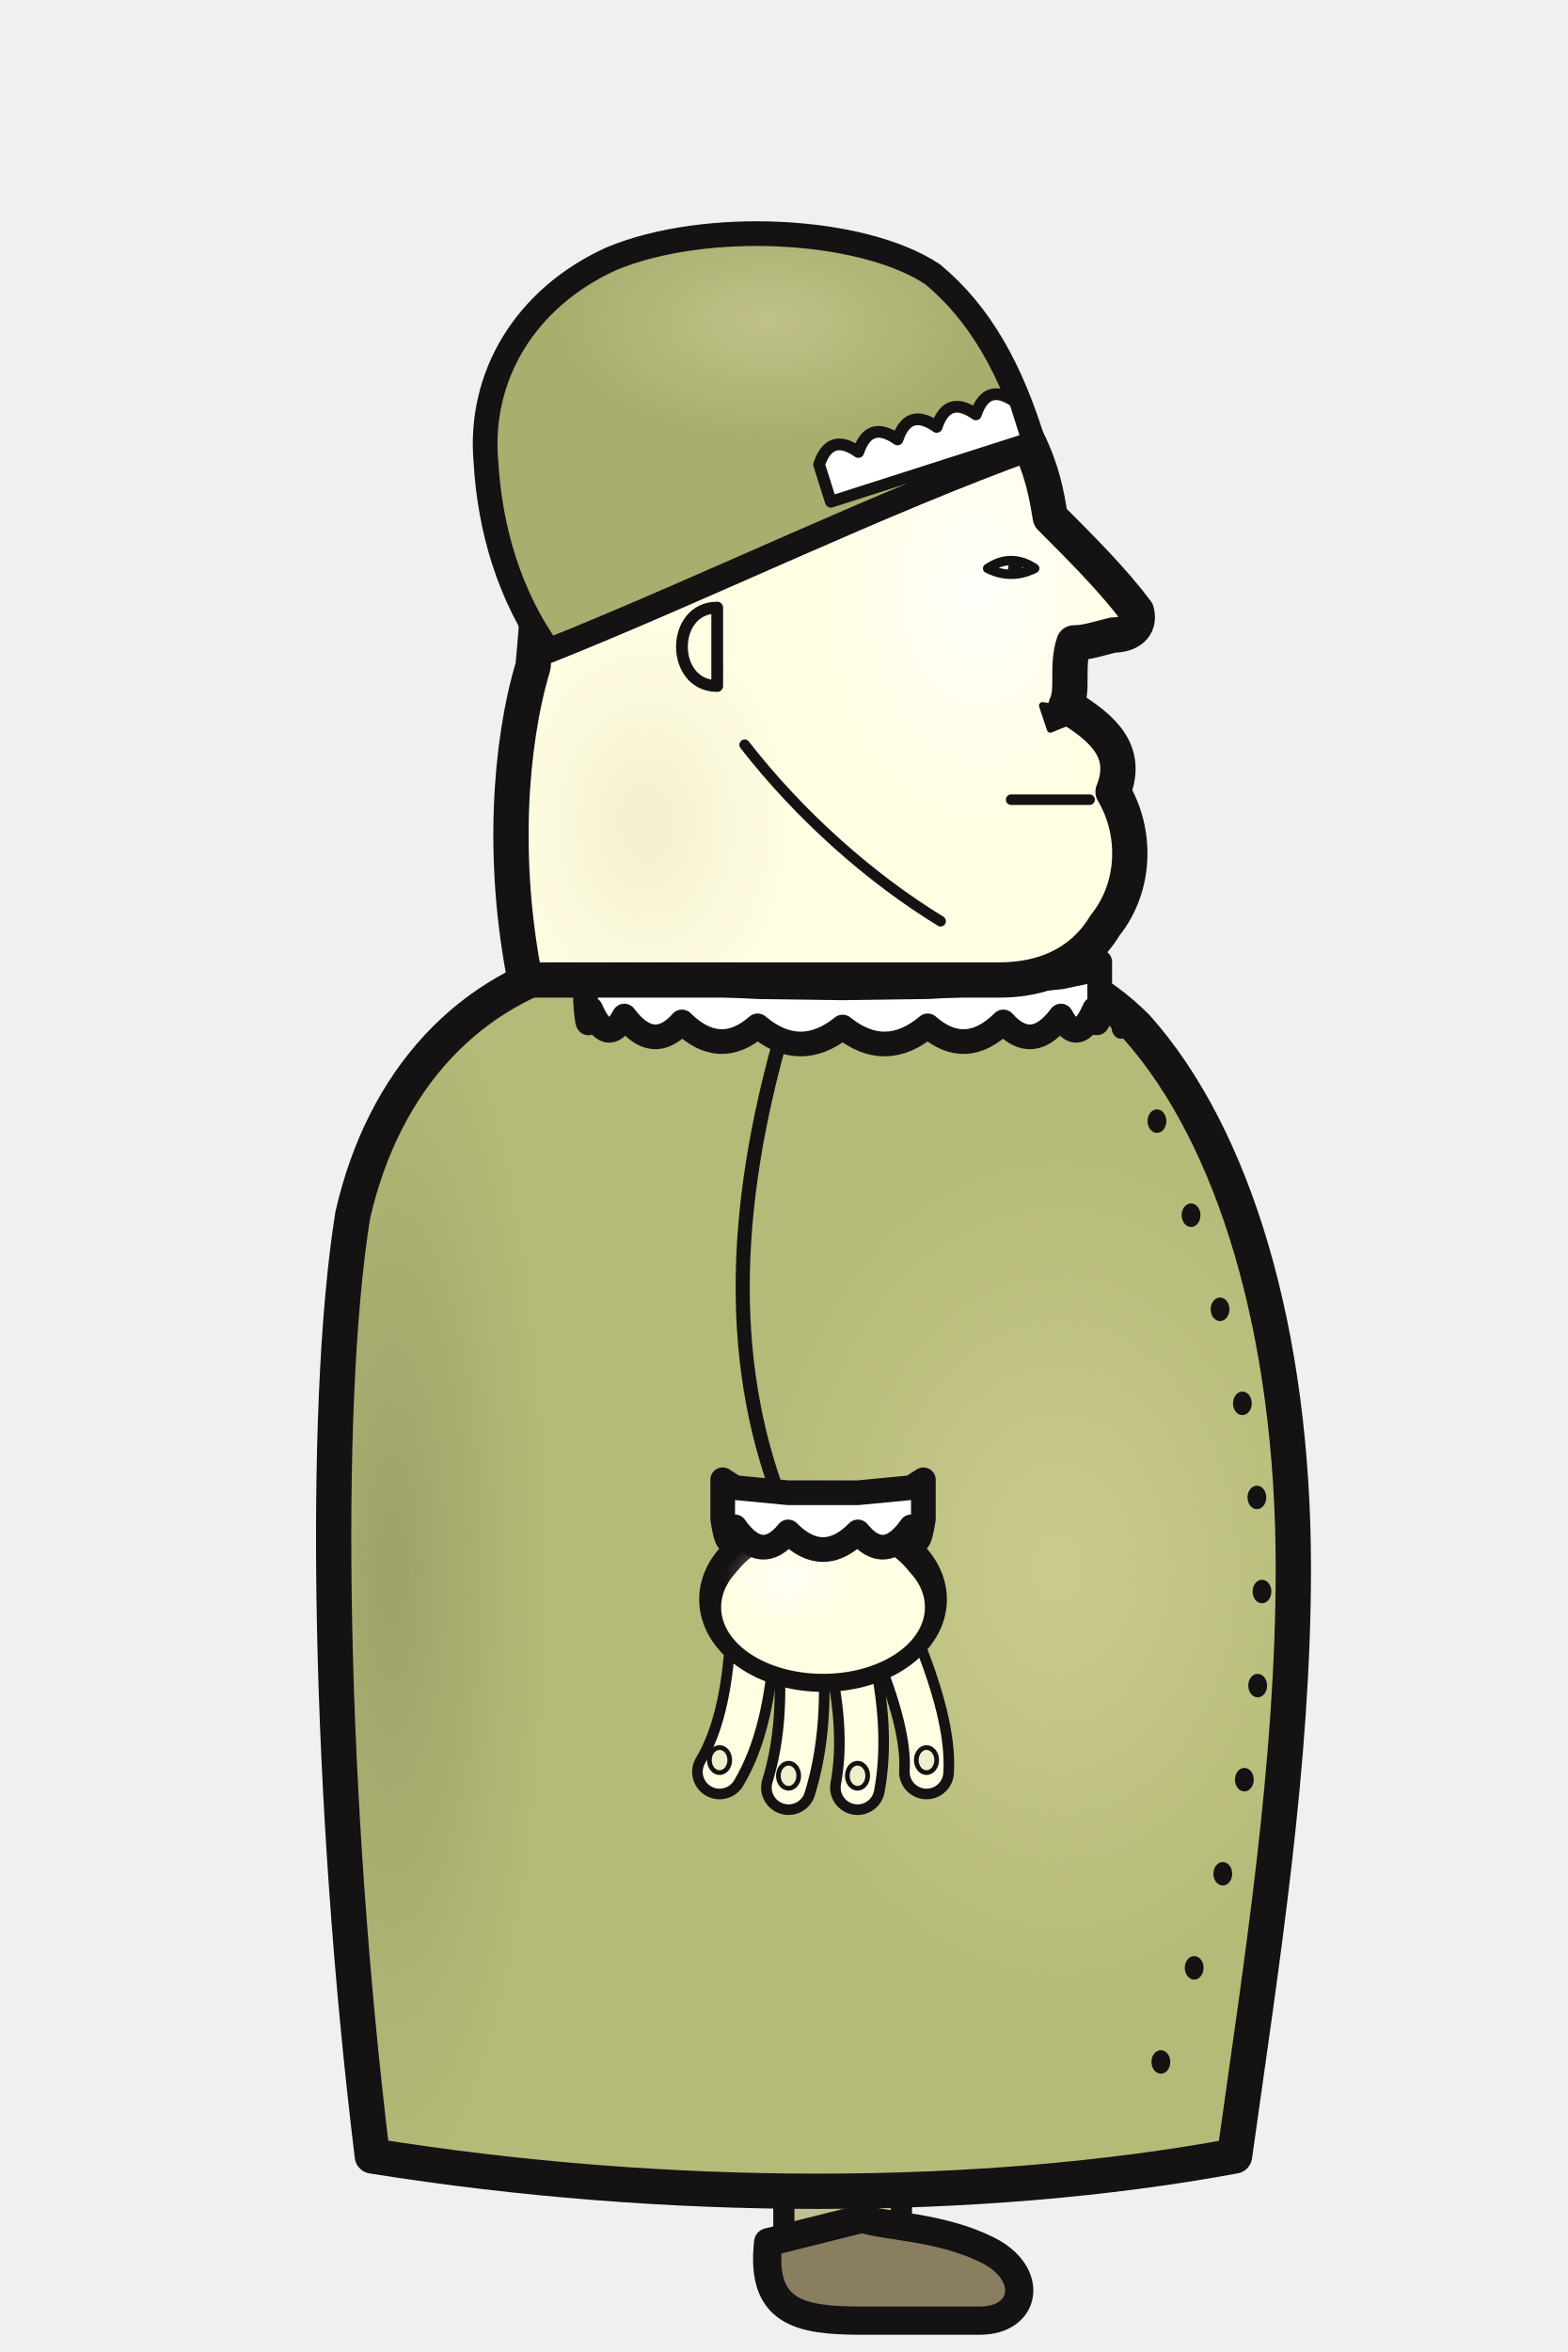
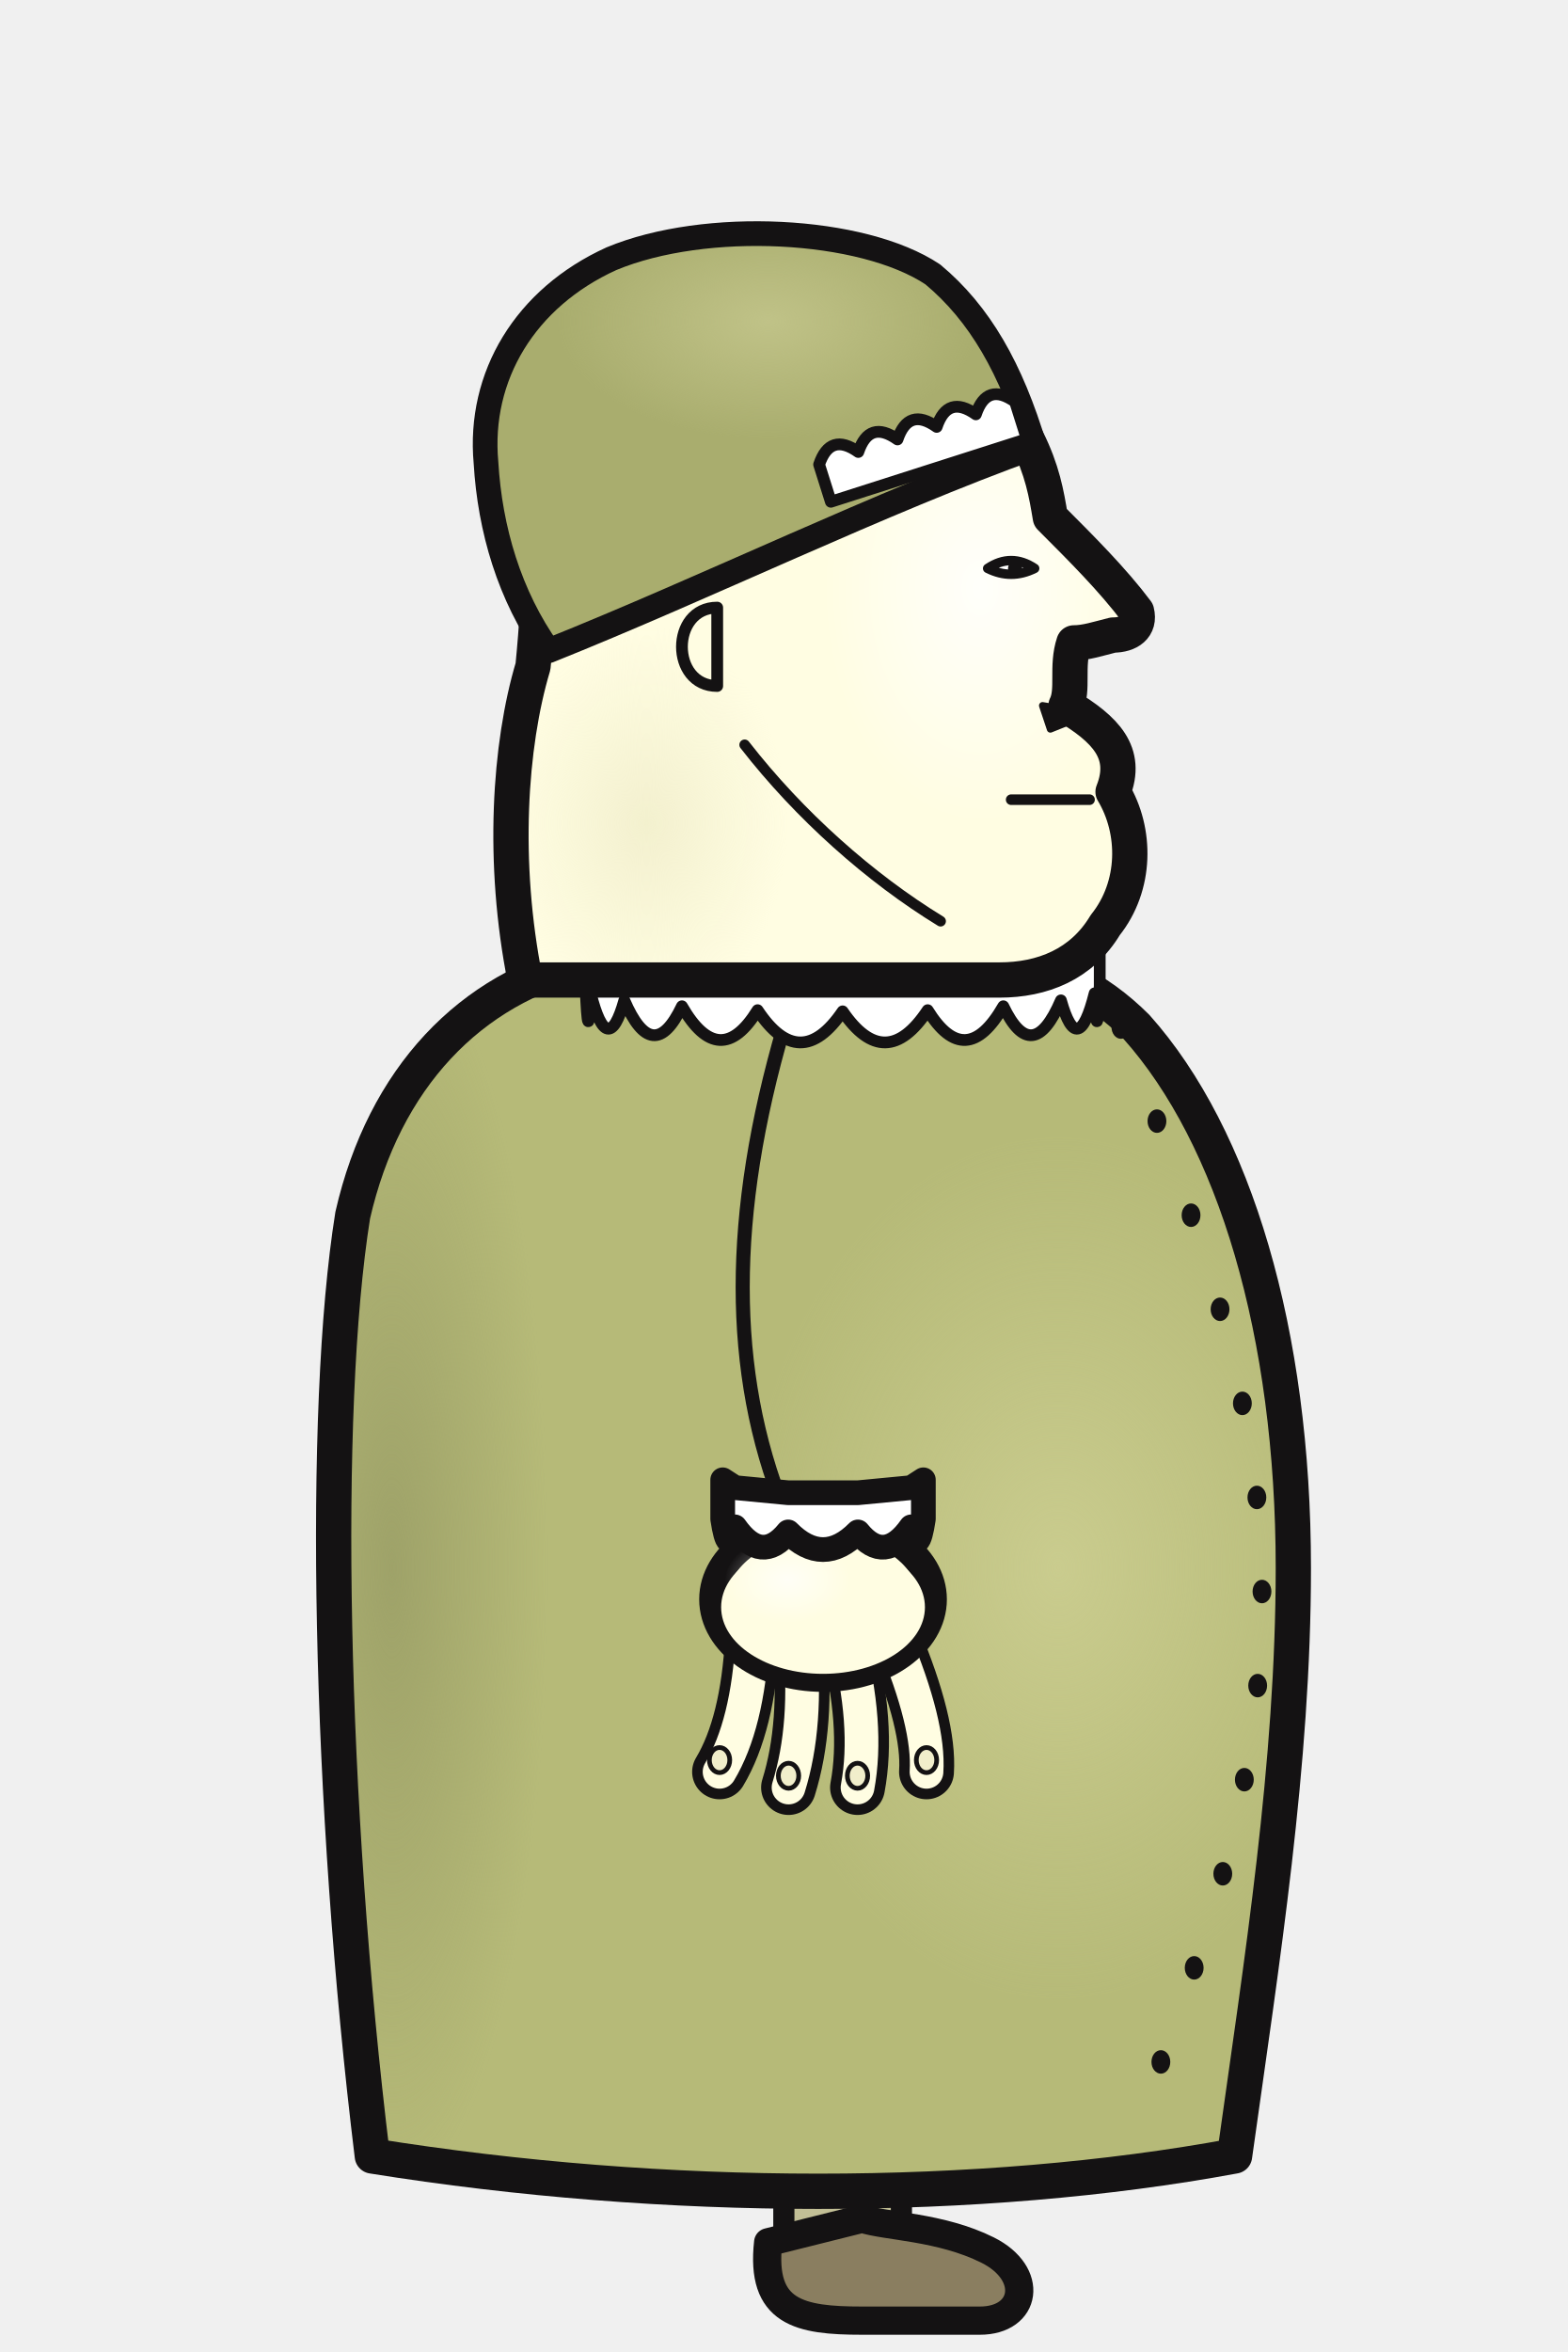
<svg xmlns="http://www.w3.org/2000/svg" width="800" height="1200" viewBox="0 0 400 600">
  <defs>
    <radialGradient id="g1">
      <stop offset="0" stop-color="#CDCF92" stop-opacity="0.85" />
      <stop offset="0.0" stop-color="#CDCF92" stop-opacity="0.85" />
      <stop offset="1" stop-color="#CDCF92" stop-opacity="0" />
    </radialGradient>
    <clipPath id="s1">
      <path d="M150,245 C120,252 98,275 90,310 C82,360 84,460 95,550 C170,562 250,562 315,550 C322,500 330,450 330,400 C330,340 315,290 290,262 C280,252 268,246 255,245 Z" />
    </clipPath>
    <radialGradient id="g2">
      <stop offset="0" stop-color="#9A9E66" stop-opacity="0.85" />
      <stop offset="0.0" stop-color="#9A9E66" stop-opacity="0.85" />
      <stop offset="1" stop-color="#9A9E66" stop-opacity="0" />
    </radialGradient>
    <clipPath id="s2">
      <path d="M150,245 C120,252 98,275 90,310 C82,360 84,460 95,550 C170,562 250,562 315,550 C322,500 330,450 330,400 C330,340 315,290 290,262 C280,252 268,246 255,245 Z" />
    </clipPath>
    <radialGradient id="g3">
      <stop offset="0" stop-color="#FFFFFF" stop-opacity="0.7" />
      <stop offset="0.0" stop-color="#FFFFFF" stop-opacity="0.7" />
      <stop offset="1" stop-color="#FFFFFF" stop-opacity="0" />
    </radialGradient>
    <clipPath id="s3">
      <path d="M182,388 L238,388 L238,428 L182,428 Z" />
    </clipPath>
    <radialGradient id="g4">
      <stop offset="0" stop-color="#FFFFFF" stop-opacity="0.85" />
      <stop offset="0.0" stop-color="#FFFFFF" stop-opacity="0.85" />
      <stop offset="1" stop-color="#FFFFFF" stop-opacity="0" />
    </radialGradient>
    <clipPath id="s4">
      <path d="M142,110 L262,112 C266,120 267,126 268,132 C276,140 284,148 290,156 C291,160 288,162 284,162 C280,163 277,164 274,164 C272,170 274,176 272,180 C282,186 288,192 284,202 C290,212 290,226 282,236 C276,246 266,250 255,250 L134,250 C128,220 130,190 136,170 C138,150 138,130 142,110 Z" />
    </clipPath>
    <radialGradient id="g5">
      <stop offset="0" stop-color="#F1EECB" stop-opacity="0.85" />
      <stop offset="0.0" stop-color="#F1EECB" stop-opacity="0.85" />
      <stop offset="1" stop-color="#F1EECB" stop-opacity="0" />
    </radialGradient>
    <clipPath id="s5">
      <path d="M142,110 L262,112 C266,120 267,126 268,132 C276,140 284,148 290,156 C291,160 288,162 284,162 C280,163 277,164 274,164 C272,170 274,176 272,180 C282,186 288,192 284,202 C290,212 290,226 282,236 C276,246 266,250 255,250 L134,250 C128,220 130,190 136,170 C138,150 138,130 142,110 Z" />
    </clipPath>
    <radialGradient id="g6">
      <stop offset="0" stop-color="#C4C68C" stop-opacity="0.85" />
      <stop offset="0.0" stop-color="#C4C68C" stop-opacity="0.85" />
      <stop offset="1" stop-color="#C4C68C" stop-opacity="0" />
    </radialGradient>
    <clipPath id="s6">
      <path d="M264,114 C258,94 250,80 238,70 C220,58 180,56 156,66 C134,76 122,96 124,118 C125,135 130,152 140,166 C180,150 225,128 264,114 Z" />
    </clipPath>
  </defs>
  <path d="M200,540 L230,540 L230,574 L200,574 Z" fill="#C2BF96" stroke="#141213" stroke-width="5.4" stroke-linejoin="round" stroke-linecap="round" />
  <path d="M196,572 C194,590 204,592 220,592 L250,592 C262,592 264,580 252,574 C240,568 226,568 220,566 Z" fill="#8A7E60" stroke="#141213" stroke-width="7.2" stroke-linejoin="round" stroke-linecap="round" />
  <path d="M150,245 C120,252 98,275 90,310 C82,360 84,460 95,550 C170,562 250,562 315,550 C322,500 330,450 330,400 C330,340 315,290 290,262 C280,252 268,246 255,245 Z" fill="#B6BA78" />
  <g clip-path="url(#s1)">
    <ellipse cx="270" cy="400" rx="80" ry="110" fill="url(#g1)" />
  </g>
  <g clip-path="url(#s2)">
    <ellipse cx="100" cy="400" rx="40" ry="160" fill="url(#g2)" />
  </g>
  <path d="M150,245 C120,252 98,275 90,310 C82,360 84,460 95,550 C170,562 250,562 315,550 C322,500 330,450 330,400 C330,340 315,290 290,262 C280,252 268,246 255,245 Z" fill="none" stroke="#141213" stroke-width="9.0" stroke-linejoin="round" stroke-linecap="round" />
  <ellipse cx="286.0" cy="262.0" rx="2.4" ry="3.0" fill="#141213" />
  <ellipse cx="295.2" cy="286.0" rx="2.4" ry="3.0" fill="#141213" />
  <ellipse cx="303.9" cy="310.0" rx="2.4" ry="3.0" fill="#141213" />
  <ellipse cx="311.3" cy="334.0" rx="2.4" ry="3.0" fill="#141213" />
  <ellipse cx="317.0" cy="358.0" rx="2.4" ry="3.0" fill="#141213" />
  <ellipse cx="320.7" cy="382.0" rx="2.4" ry="3.0" fill="#141213" />
  <ellipse cx="322.0" cy="406.0" rx="2.4" ry="3.0" fill="#141213" />
  <ellipse cx="320.9" cy="430.0" rx="2.4" ry="3.0" fill="#141213" />
  <ellipse cx="317.5" cy="454.0" rx="2.4" ry="3.0" fill="#141213" />
  <ellipse cx="312.0" cy="478.0" rx="2.4" ry="3.0" fill="#141213" />
  <ellipse cx="304.7" cy="502.0" rx="2.4" ry="3.0" fill="#141213" />
  <ellipse cx="296.2" cy="526.0" rx="2.4" ry="3.0" fill="#141213" />
  <path d="M200,262 C186,310 186,350 200,385" fill="none" stroke="#141213" stroke-width="3.6" stroke-linejoin="round" stroke-linecap="round" />
  <path d="M192.0,418 Q190.8,440 183.6,452.0" fill="none" stroke="#141213" stroke-width="14" stroke-linejoin="round" stroke-linecap="round" />
  <path d="M192.0,418 Q190.8,440 183.6,452.0" fill="none" stroke="#FFFDE2" stroke-width="8.6" stroke-linejoin="round" stroke-linecap="round" />
  <ellipse cx="183.6" cy="449.0" rx="2.6" ry="3.2" fill="#F1EECB" stroke="#141213" stroke-width="1.2" />
  <path d="M204.0,418 Q206.2,440 201.2,456.0" fill="none" stroke="#141213" stroke-width="14" stroke-linejoin="round" stroke-linecap="round" />
  <path d="M204.0,418 Q206.2,440 201.2,456.0" fill="none" stroke="#FFFDE2" stroke-width="8.6" stroke-linejoin="round" stroke-linecap="round" />
  <ellipse cx="201.2" cy="453.0" rx="2.6" ry="3.2" fill="#F1EECB" stroke="#141213" stroke-width="1.2" />
  <path d="M216.0,418 Q221.8,440 218.8,456.0" fill="none" stroke="#141213" stroke-width="14" stroke-linejoin="round" stroke-linecap="round" />
  <path d="M216.0,418 Q221.8,440 218.8,456.0" fill="none" stroke="#FFFDE2" stroke-width="8.6" stroke-linejoin="round" stroke-linecap="round" />
  <ellipse cx="218.8" cy="453.0" rx="2.6" ry="3.2" fill="#F1EECB" stroke="#141213" stroke-width="1.2" />
  <path d="M228.0,418 Q237.2,440 236.4,452.0" fill="none" stroke="#141213" stroke-width="14" stroke-linejoin="round" stroke-linecap="round" />
  <path d="M228.0,418 Q237.2,440 236.4,452.0" fill="none" stroke="#FFFDE2" stroke-width="8.6" stroke-linejoin="round" stroke-linecap="round" />
  <ellipse cx="236.4" cy="449.0" rx="2.6" ry="3.2" fill="#F1EECB" stroke="#141213" stroke-width="1.2" />
  <ellipse cx="210.0" cy="408.0" rx="28.0" ry="20.0" fill="#FFFDE2" stroke="#141213" stroke-width="7.2" />
  <ellipse cx="210.0" cy="410.0" rx="26.0" ry="17.0" fill="#FFFDE2" />
  <g clip-path="url(#s3)">
    <ellipse cx="201" cy="403" rx="16" ry="11" fill="url(#g3)" />
  </g>
  <path d="M184.4,377.5 L187.5,379.5 L201.1,380.8 L218.9,380.8 L232.5,379.5 L235.6,377.5 L235.6,387.5 Q234.1,397.5 232.5,389.5 Q225.7,399.2 218.9,390.8 Q210.0,399.8 201.1,390.8 Q194.3,399.2 187.5,389.5 Q185.9,397.5 184.4,387.5 Z" fill="#FFFFFF" stroke="#141213" stroke-width="6.3" stroke-linejoin="round" stroke-linecap="round" />
-   <path d="M149.4,245.4 L150.7,247.4 L159.3,249.2 L174.0,250.7 L193.3,251.7 L215.0,252.0 L236.7,251.7 L256.0,250.7 L270.7,249.2 L279.3,247.4 L280.6,245.4 L280.6,255.4 Q279.9,265.4 279.3,257.4 Q275.0,267.3 270.7,259.2 Q263.4,269.0 256.0,260.7 Q246.4,270.2 236.7,261.7 Q225.9,270.8 215.0,262.0 Q204.1,270.8 193.3,261.7 Q183.6,270.2 174.0,260.7 Q166.6,269.0 159.3,259.2 Q155.0,267.3 150.7,257.4 Q150.1,265.4 149.4,255.4 Z" fill="#FFFFFF" stroke="#141213" stroke-width="6.3" stroke-linejoin="round" stroke-linecap="round" />
+   <path d="M149.4,233.4 L150.7,235.4 L159.3,237.2 L174.0,238.7 L193.3,239.7 L215.0,240.0 L236.7,239.7 L256.0,238.7 L270.7,237.2 L279.3,235.4 L280.6,233.4 L280.6,251.4 Q279.9,268.6 279.3,253.4 Q275.0,270.5 270.7,255.2 Q263.4,272.2 256.0,256.7 Q246.4,273.4 236.7,257.7 Q225.9,274.0 215.0,258.0 Q204.1,274.0 193.3,257.7 Q183.6,273.4 174.0,256.7 Q166.6,272.2 159.3,255.2 Q155.0,270.5 150.7,253.4 Q150.1,268.6 149.4,251.4 Z" fill="#FFFFFF" stroke="#141213" stroke-width="3.0" stroke-linejoin="round" stroke-linecap="round" />
  <path d="M142,110 L262,112 C266,120 267,126 268,132 C276,140 284,148 290,156 C291,160 288,162 284,162 C280,163 277,164 274,164 C272,170 274,176 272,180 C282,186 288,192 284,202 C290,212 290,226 282,236 C276,246 266,250 255,250 L134,250 C128,220 130,190 136,170 C138,150 138,130 142,110 Z" fill="#FFFDE2" />
  <g clip-path="url(#s4)">
    <ellipse cx="250" cy="150" rx="40" ry="60" fill="url(#g4)" />
  </g>
  <g clip-path="url(#s5)">
    <ellipse cx="165" cy="210" rx="36" ry="50" fill="url(#g5)" />
  </g>
  <path d="M142,110 L262,112 C266,120 267,126 268,132 C276,140 284,148 290,156 C291,160 288,162 284,162 C280,163 277,164 274,164 C272,170 274,176 272,180 C282,186 288,192 284,202 C290,212 290,226 282,236 C276,246 266,250 255,250 L134,250 C128,220 130,190 136,170 C138,150 138,130 142,110 Z" fill="none" stroke="#141213" stroke-width="9.0" stroke-linejoin="round" stroke-linecap="round" />
  <path d="M252,145 Q258,141 264,145 Q258,148 252,145 Z" fill="#FFFFFF" stroke="#141213" stroke-width="2.4" stroke-linejoin="round" stroke-linecap="round" />
  <ellipse cx="259.0" cy="145.0" rx="1.8" ry="1.8" fill="#141213" />
  <path d="M266,180 L278,182 L268,186 Z" fill="#141213" stroke="#141213" stroke-width="1.8" stroke-linejoin="round" stroke-linecap="round" />
  <path d="M190,190 C204,208 222,224 240,235 M258,204 L278,204" fill="none" stroke="#141213" stroke-width="2.7" stroke-linejoin="round" stroke-linecap="round" />
  <path d="M183,155 C171,155 171,175 183,175 Z" fill="#FFFDE2" stroke="#141213" stroke-width="3.0" stroke-linejoin="round" stroke-linecap="round" />
  <path d="M264,114 C258,94 250,80 238,70 C220,58 180,56 156,66 C134,76 122,96 124,118 C125,135 130,152 140,166 C180,150 225,128 264,114 Z" fill="#A9AD6E" />
  <g clip-path="url(#s6)">
    <ellipse cx="196" cy="82" rx="54" ry="30" fill="url(#g6)" />
  </g>
  <path d="M264,114 C258,94 250,80 238,70 C220,58 180,56 156,66 C134,76 122,96 124,118 C125,135 130,152 140,166 C180,150 225,128 264,114 Z" fill="none" stroke="#141213" stroke-width="6.3" stroke-linejoin="round" stroke-linecap="round" />
  <path d="M262.0,112.0 L259.0,102.5 Q251.8,97.4 249.0,105.7 Q241.8,100.6 239.0,108.9 Q231.8,103.8 229.0,112.1 Q221.8,107.0 219.0,115.3 Q211.8,110.2 209.0,118.5 L212.0,128.0 Z" fill="#FFFFFF" stroke="#141213" stroke-width="3.0" stroke-linejoin="round" stroke-linecap="round" />
</svg>
